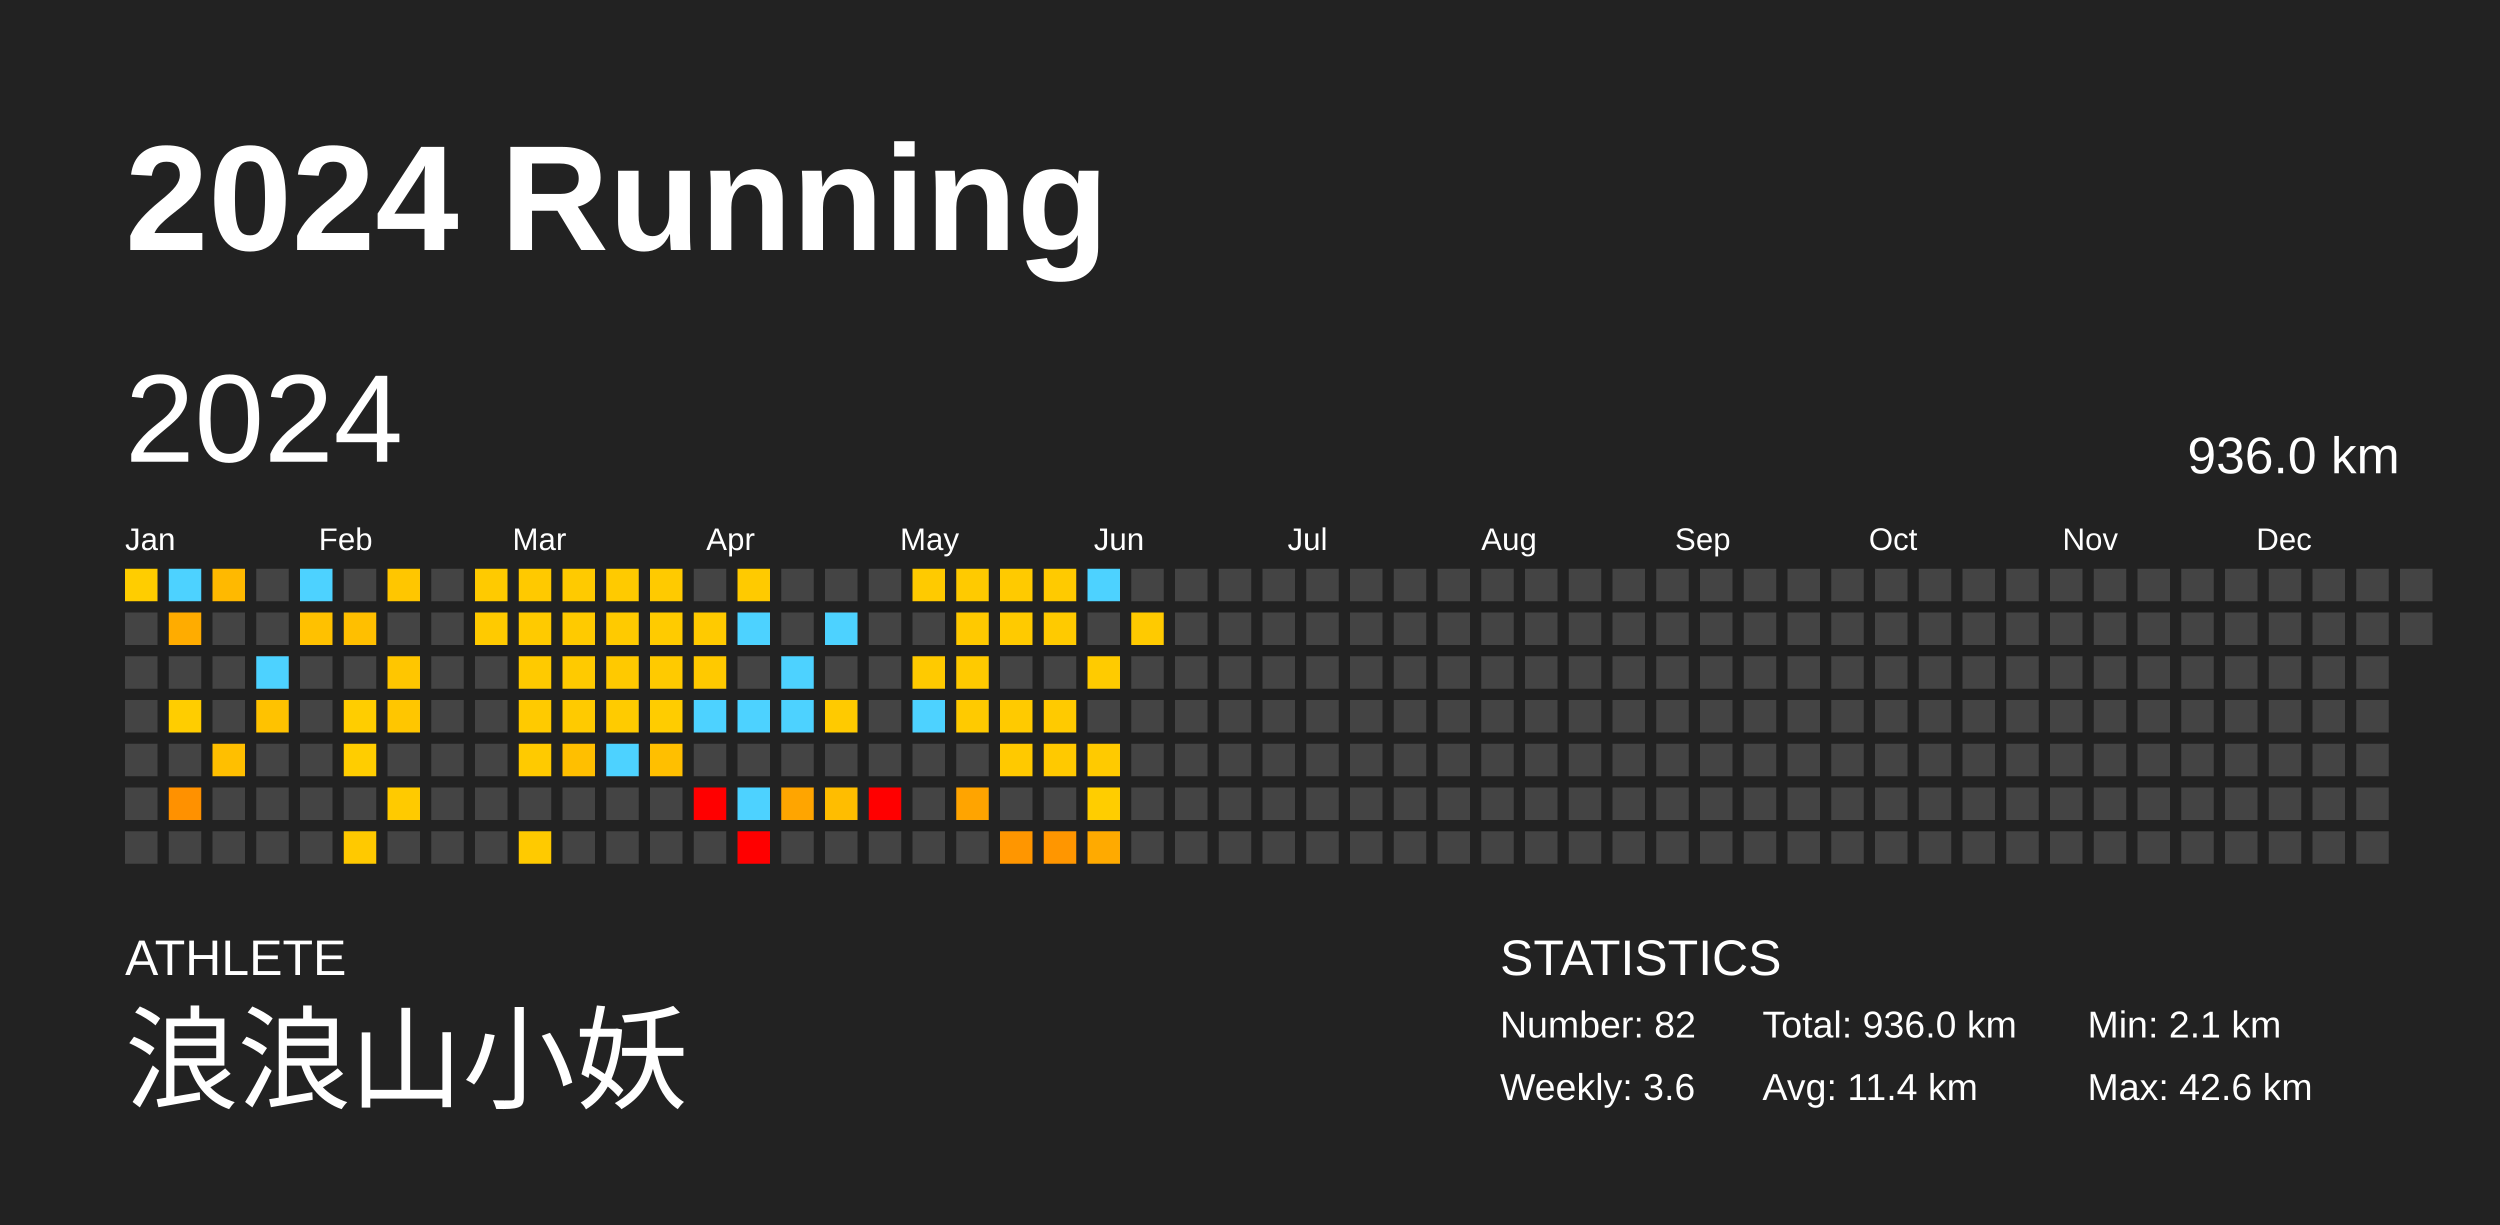
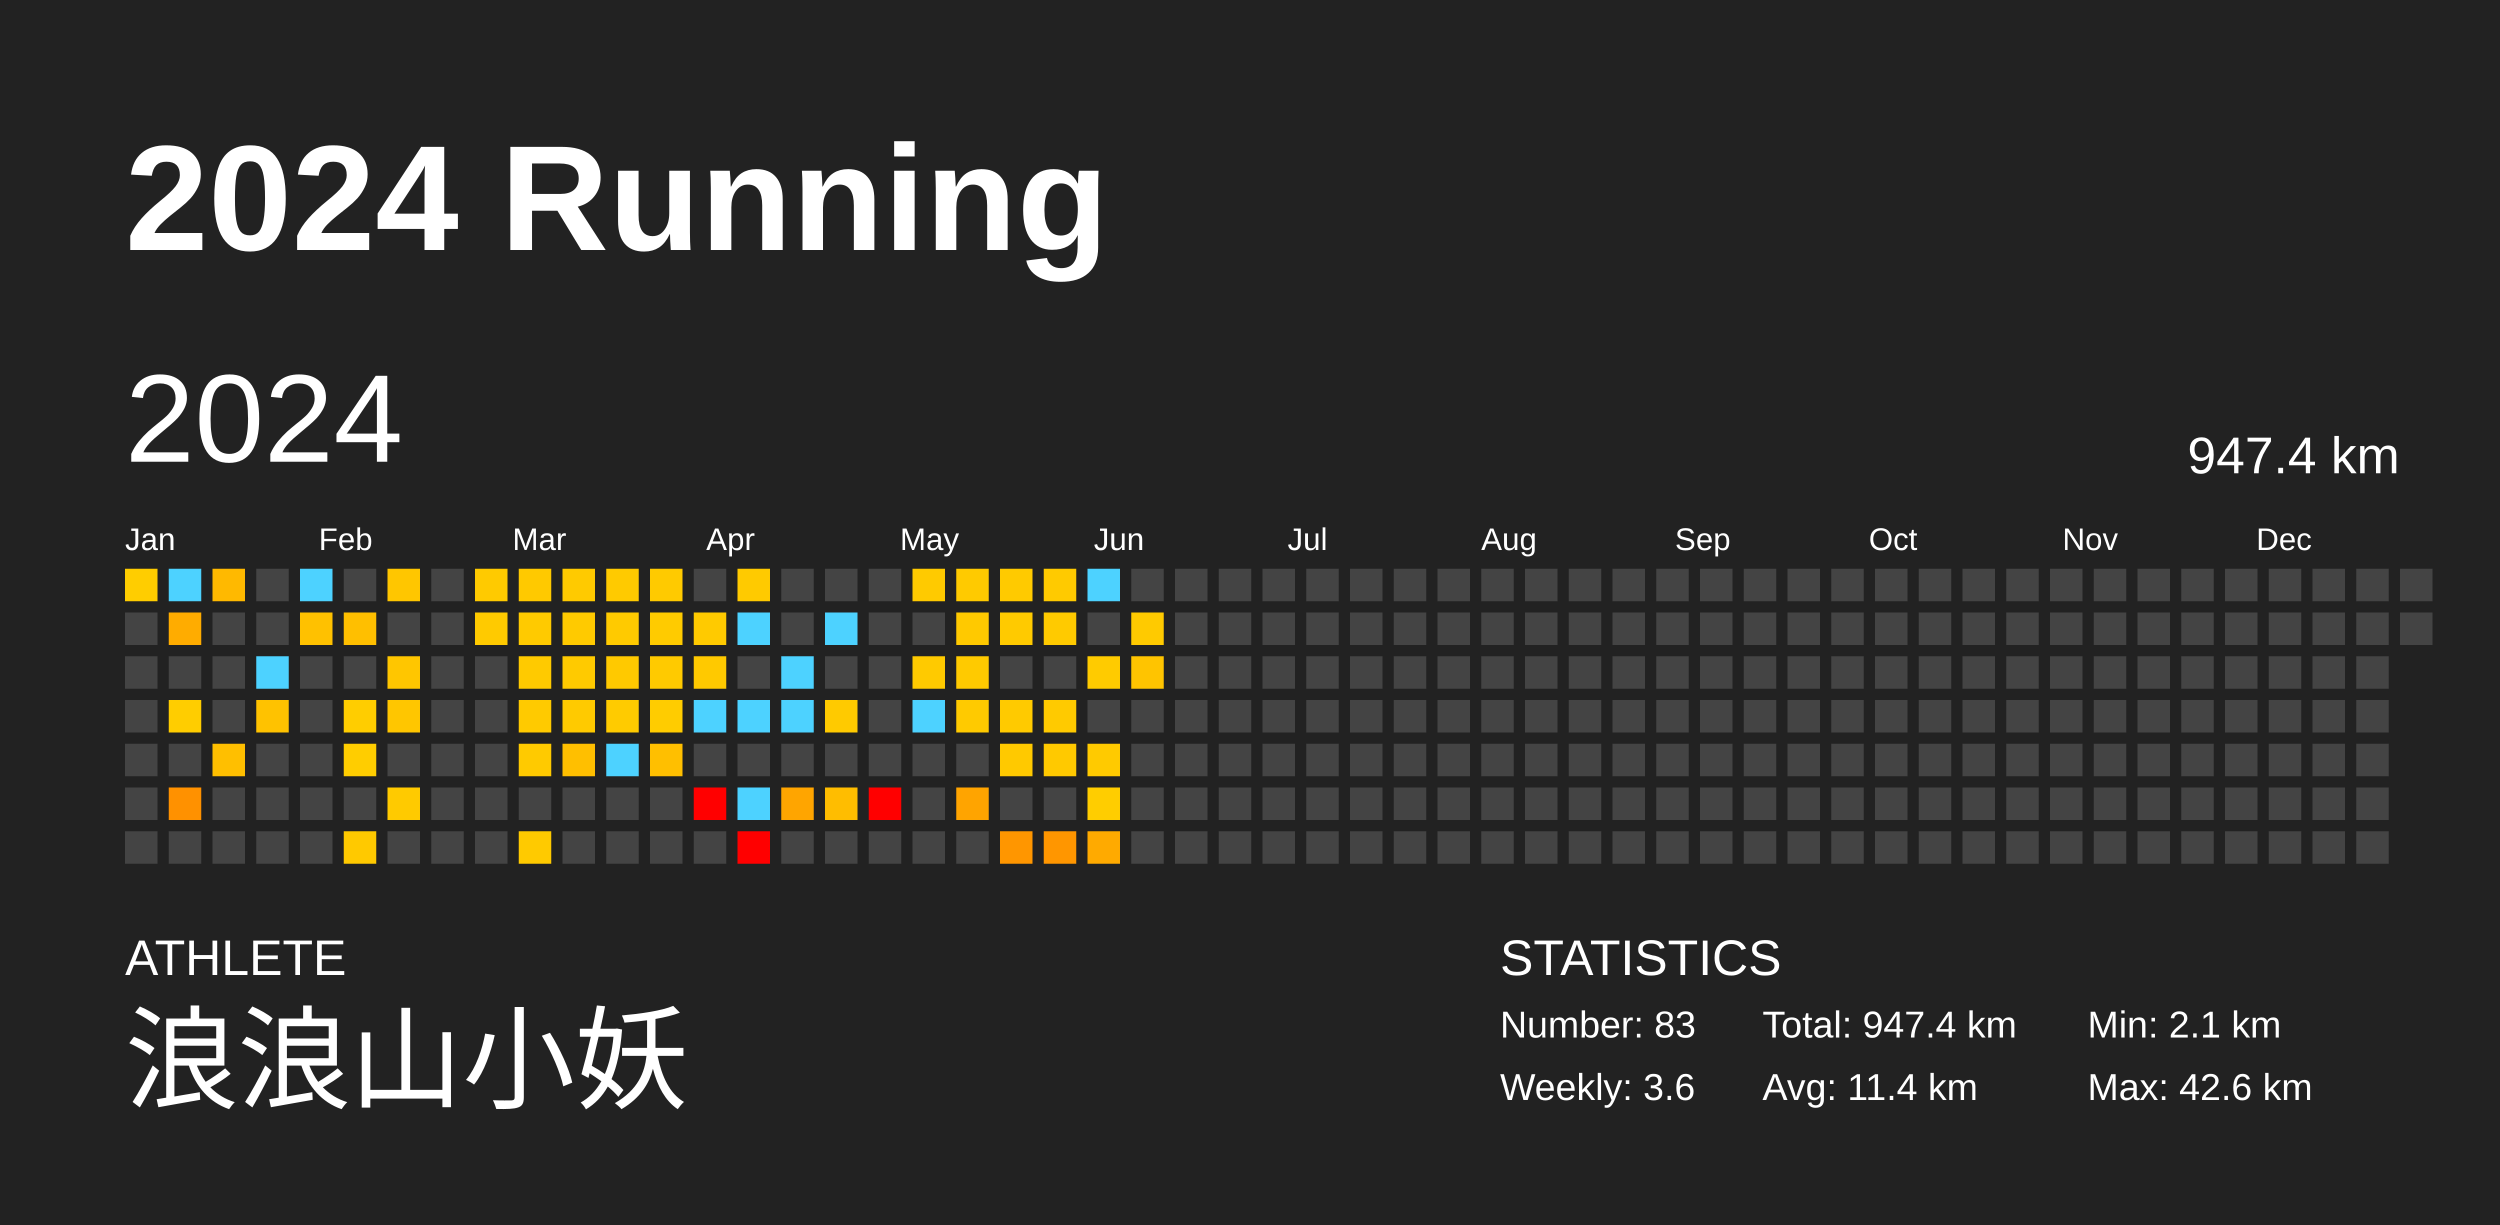
<svg xmlns="http://www.w3.org/2000/svg" baseProfile="full" height="98mm" version="1.1" viewBox="0,0,200,98" width="200mm">
  <defs />
  <rect fill="#222222" height="98" width="200" x="0" y="0" />
  <text fill="#FFFFFF" style="font-size:12px; font-family:Arial; font-weight:bold;" x="10" y="20">2024 Running</text>
  <text fill="#FFFFFF" style="font-size:4px; font-family:Arial" x="10" y="78">ATHLETE</text>
  <text fill="#FFFFFF" style="font-size:9px; font-family:Arial" x="10" y="88">浪浪山小妖</text>
  <text fill="#FFFFFF" style="font-size:4px; font-family:Arial" x="120" y="78">STATISTICS</text>
-   <text fill="#FFFFFF" style="font-size:3px; font-family:Arial" x="120" y="83">Number: 82</text>
+   <text fill="#FFFFFF" style="font-size:3px; font-family:Arial" x="120" y="83">Number: 83</text>
  <text fill="#FFFFFF" style="font-size:3px; font-family:Arial" x="120" y="88">Weekly: 3.6</text>
-   <text fill="#FFFFFF" style="font-size:3px; font-family:Arial" x="141" y="83">Total: 936.0 km</text>
+   <text fill="#FFFFFF" style="font-size:3px; font-family:Arial" x="141" y="83">Total: 947.4 km</text>
  <text fill="#FFFFFF" style="font-size:3px; font-family:Arial" x="141" y="88">Avg: 11.4 km</text>
  <text fill="#FFFFFF" style="font-size:3px; font-family:Arial" x="167" y="83">Min: 2.1 km</text>
  <text fill="#FFFFFF" style="font-size:3px; font-family:Arial" x="167" y="88">Max: 42.6 km</text>
  <text dominant-baseline="hanging" fill="#FFFFFF" style="font-size:10.0px; font-family:Arial;" x="10" y="30">2024</text>
-   <text dominant-baseline="hanging" fill="#FFFFFF" style="font-size:4.125px; font-family:Arial;" x="175" y="35">936.0 km</text>
+   <text dominant-baseline="hanging" fill="#FFFFFF" style="font-size:4.125px; font-family:Arial;" x="175" y="35">947.4 km</text>
  <text fill="#FFFFFF" style="font-size:2.5px; font-family:Arial" x="10.0" y="44">Jan</text>
  <text fill="#FFFFFF" style="font-size:2.5px; font-family:Arial" x="25.5" y="44">Feb</text>
  <text fill="#FFFFFF" style="font-size:2.5px; font-family:Arial" x="41.0" y="44">Mar</text>
  <text fill="#FFFFFF" style="font-size:2.5px; font-family:Arial" x="56.5" y="44">Apr</text>
  <text fill="#FFFFFF" style="font-size:2.5px; font-family:Arial" x="72.0" y="44">May</text>
  <text fill="#FFFFFF" style="font-size:2.5px; font-family:Arial" x="87.5" y="44">Jun</text>
  <text fill="#FFFFFF" style="font-size:2.5px; font-family:Arial" x="103.0" y="44">Jul</text>
  <text fill="#FFFFFF" style="font-size:2.5px; font-family:Arial" x="118.5" y="44">Aug</text>
  <text fill="#FFFFFF" style="font-size:2.5px; font-family:Arial" x="134.0" y="44">Sep</text>
  <text fill="#FFFFFF" style="font-size:2.5px; font-family:Arial" x="149.5" y="44">Oct</text>
  <text fill="#FFFFFF" style="font-size:2.5px; font-family:Arial" x="165.0" y="44">Nov</text>
  <text fill="#FFFFFF" style="font-size:2.5px; font-family:Arial" x="180.5" y="44">Dec</text>
  <rect fill="#ffcd00" height="2.6" width="2.6" x="10.0" y="45.5" />
  <rect fill="#444444" height="2.6" width="2.6" x="10.0" y="49.0" />
  <rect fill="#444444" height="2.6" width="2.6" x="10.0" y="52.5" />
  <rect fill="#444444" height="2.6" width="2.6" x="10.0" y="56.0" />
  <rect fill="#444444" height="2.6" width="2.6" x="10.0" y="59.5" />
  <rect fill="#444444" height="2.6" width="2.6" x="10.0" y="63.0" />
  <rect fill="#444444" height="2.6" width="2.6" x="10.0" y="66.5" />
  <rect fill="#4dd2ff" height="2.6" width="2.6" x="13.5" y="45.5" />
  <rect fill="#ffac00" height="2.6" width="2.6" x="13.5" y="49.0" />
  <rect fill="#444444" height="2.6" width="2.6" x="13.5" y="52.5" />
  <rect fill="#ffcd00" height="2.6" width="2.6" x="13.5" y="56.0" />
  <rect fill="#444444" height="2.6" width="2.6" x="13.5" y="59.5" />
  <rect fill="#ff9100" height="2.6" width="2.6" x="13.5" y="63.0" />
  <rect fill="#444444" height="2.6" width="2.6" x="13.5" y="66.5" />
  <rect fill="#ffb900" height="2.6" width="2.6" x="17.0" y="45.5" />
  <rect fill="#444444" height="2.6" width="2.6" x="17.0" y="49.0" />
  <rect fill="#444444" height="2.6" width="2.6" x="17.0" y="52.5" />
  <rect fill="#444444" height="2.6" width="2.6" x="17.0" y="56.0" />
  <rect fill="#ffbf00" height="2.6" width="2.6" x="17.0" y="59.5" />
  <rect fill="#444444" height="2.6" width="2.6" x="17.0" y="63.0" />
  <rect fill="#444444" height="2.6" width="2.6" x="17.0" y="66.5" />
  <rect fill="#444444" height="2.6" width="2.6" x="20.5" y="45.5" />
  <rect fill="#444444" height="2.6" width="2.6" x="20.5" y="49.0" />
  <rect fill="#4dd2ff" height="2.6" width="2.6" x="20.5" y="52.5" />
  <rect fill="#ffc200" height="2.6" width="2.6" x="20.5" y="56.0" />
  <rect fill="#444444" height="2.6" width="2.6" x="20.5" y="59.5" />
  <rect fill="#444444" height="2.6" width="2.6" x="20.5" y="63.0" />
  <rect fill="#444444" height="2.6" width="2.6" x="20.5" y="66.5" />
  <rect fill="#4dd2ff" height="2.6" width="2.6" x="24.0" y="45.5" />
  <rect fill="#ffc100" height="2.6" width="2.6" x="24.0" y="49.0" />
  <rect fill="#444444" height="2.6" width="2.6" x="24.0" y="52.5" />
  <rect fill="#444444" height="2.6" width="2.6" x="24.0" y="56.0" />
  <rect fill="#444444" height="2.6" width="2.6" x="24.0" y="59.5" />
  <rect fill="#444444" height="2.6" width="2.6" x="24.0" y="63.0" />
  <rect fill="#444444" height="2.6" width="2.6" x="24.0" y="66.5" />
  <rect fill="#444444" height="2.6" width="2.6" x="27.5" y="45.5" />
  <rect fill="#ffbf00" height="2.6" width="2.6" x="27.5" y="49.0" />
  <rect fill="#444444" height="2.6" width="2.6" x="27.5" y="52.5" />
  <rect fill="#ffcd00" height="2.6" width="2.6" x="27.5" y="56.0" />
  <rect fill="#ffcd00" height="2.6" width="2.6" x="27.5" y="59.5" />
  <rect fill="#444444" height="2.6" width="2.6" x="27.5" y="63.0" />
  <rect fill="#ffc900" height="2.6" width="2.6" x="27.5" y="66.5" />
  <rect fill="#ffc600" height="2.6" width="2.6" x="31.0" y="45.5" />
  <rect fill="#444444" height="2.6" width="2.6" x="31.0" y="49.0" />
  <rect fill="#ffc600" height="2.6" width="2.6" x="31.0" y="52.5" />
  <rect fill="#ffc600" height="2.6" width="2.6" x="31.0" y="56.0" />
  <rect fill="#444444" height="2.6" width="2.6" x="31.0" y="59.5" />
  <rect fill="#ffca00" height="2.6" width="2.6" x="31.0" y="63.0" />
  <rect fill="#444444" height="2.6" width="2.6" x="31.0" y="66.5" />
  <rect fill="#444444" height="2.6" width="2.6" x="34.5" y="45.5" />
  <rect fill="#444444" height="2.6" width="2.6" x="34.5" y="49.0" />
  <rect fill="#444444" height="2.6" width="2.6" x="34.5" y="52.5" />
  <rect fill="#444444" height="2.6" width="2.6" x="34.5" y="56.0" />
  <rect fill="#444444" height="2.6" width="2.6" x="34.5" y="59.5" />
  <rect fill="#444444" height="2.6" width="2.6" x="34.5" y="63.0" />
  <rect fill="#444444" height="2.6" width="2.6" x="34.5" y="66.5" />
  <rect fill="#ffca00" height="2.6" width="2.6" x="38.0" y="45.5" />
  <rect fill="#ffca00" height="2.6" width="2.6" x="38.0" y="49.0" />
  <rect fill="#444444" height="2.6" width="2.6" x="38.0" y="52.5" />
  <rect fill="#444444" height="2.6" width="2.6" x="38.0" y="56.0" />
  <rect fill="#444444" height="2.6" width="2.6" x="38.0" y="59.5" />
  <rect fill="#444444" height="2.6" width="2.6" x="38.0" y="63.0" />
  <rect fill="#444444" height="2.6" width="2.6" x="38.0" y="66.5" />
  <rect fill="#ffc900" height="2.6" width="2.6" x="41.5" y="45.5" />
  <rect fill="#ffca00" height="2.6" width="2.6" x="41.5" y="49.0" />
  <rect fill="#ffca00" height="2.6" width="2.6" x="41.5" y="52.5" />
  <rect fill="#ffca00" height="2.6" width="2.6" x="41.5" y="56.0" />
  <rect fill="#ffca00" height="2.6" width="2.6" x="41.5" y="59.5" />
  <rect fill="#444444" height="2.6" width="2.6" x="41.5" y="63.0" />
  <rect fill="#ffca00" height="2.6" width="2.6" x="41.5" y="66.5" />
  <rect fill="#ffca00" height="2.6" width="2.6" x="45.0" y="45.5" />
  <rect fill="#ffca00" height="2.6" width="2.6" x="45.0" y="49.0" />
  <rect fill="#ffca00" height="2.6" width="2.6" x="45.0" y="52.5" />
  <rect fill="#ffca00" height="2.6" width="2.6" x="45.0" y="56.0" />
  <rect fill="#ffbf00" height="2.6" width="2.6" x="45.0" y="59.5" />
  <rect fill="#444444" height="2.6" width="2.6" x="45.0" y="63.0" />
  <rect fill="#444444" height="2.6" width="2.6" x="45.0" y="66.5" />
  <rect fill="#ffca00" height="2.6" width="2.6" x="48.5" y="45.5" />
  <rect fill="#ffca00" height="2.6" width="2.6" x="48.5" y="49.0" />
  <rect fill="#ffc900" height="2.6" width="2.6" x="48.5" y="52.5" />
  <rect fill="#ffcb00" height="2.6" width="2.6" x="48.5" y="56.0" />
  <rect fill="#4dd2ff" height="2.6" width="2.6" x="48.5" y="59.5" />
  <rect fill="#444444" height="2.6" width="2.6" x="48.5" y="63.0" />
  <rect fill="#444444" height="2.6" width="2.6" x="48.5" y="66.5" />
  <rect fill="#ffca00" height="2.6" width="2.6" x="52.0" y="45.5" />
  <rect fill="#ffcb00" height="2.6" width="2.6" x="52.0" y="49.0" />
  <rect fill="#ffca00" height="2.6" width="2.6" x="52.0" y="52.5" />
  <rect fill="#ffcc00" height="2.6" width="2.6" x="52.0" y="56.0" />
  <rect fill="#ffbf00" height="2.6" width="2.6" x="52.0" y="59.5" />
  <rect fill="#444444" height="2.6" width="2.6" x="52.0" y="63.0" />
  <rect fill="#444444" height="2.6" width="2.6" x="52.0" y="66.5" />
  <rect fill="#444444" height="2.6" width="2.6" x="55.5" y="45.5" />
  <rect fill="#ffca00" height="2.6" width="2.6" x="55.5" y="49.0" />
  <rect fill="#ffc900" height="2.6" width="2.6" x="55.5" y="52.5" />
  <rect fill="#4dd2ff" height="2.6" width="2.6" x="55.5" y="56.0" />
  <rect fill="#444444" height="2.6" width="2.6" x="55.5" y="59.5" />
  <rect fill="red" height="2.6" width="2.6" x="55.5" y="63.0" />
  <rect fill="#444444" height="2.6" width="2.6" x="55.5" y="66.5" />
  <rect fill="#ffca00" height="2.6" width="2.6" x="59.0" y="45.5" />
  <rect fill="#4dd2ff" height="2.6" width="2.6" x="59.0" y="49.0" />
  <rect fill="#444444" height="2.6" width="2.6" x="59.0" y="52.5" />
  <rect fill="#4dd2ff" height="2.6" width="2.6" x="59.0" y="56.0" />
  <rect fill="#444444" height="2.6" width="2.6" x="59.0" y="59.5" />
  <rect fill="#4dd2ff" height="2.6" width="2.6" x="59.0" y="63.0" />
  <rect fill="red" height="2.6" width="2.6" x="59.0" y="66.5" />
  <rect fill="#444444" height="2.6" width="2.6" x="62.5" y="45.5" />
  <rect fill="#444444" height="2.6" width="2.6" x="62.5" y="49.0" />
  <rect fill="#4dd2ff" height="2.6" width="2.6" x="62.5" y="52.5" />
  <rect fill="#4dd2ff" height="2.6" width="2.6" x="62.5" y="56.0" />
  <rect fill="#444444" height="2.6" width="2.6" x="62.5" y="59.5" />
  <rect fill="#ffa500" height="2.6" width="2.6" x="62.5" y="63.0" />
  <rect fill="#444444" height="2.6" width="2.6" x="62.5" y="66.5" />
  <rect fill="#444444" height="2.6" width="2.6" x="66.0" y="45.5" />
  <rect fill="#4dd2ff" height="2.6" width="2.6" x="66.0" y="49.0" />
  <rect fill="#444444" height="2.6" width="2.6" x="66.0" y="52.5" />
  <rect fill="#ffca00" height="2.6" width="2.6" x="66.0" y="56.0" />
  <rect fill="#444444" height="2.6" width="2.6" x="66.0" y="59.5" />
  <rect fill="#ffbd00" height="2.6" width="2.6" x="66.0" y="63.0" />
  <rect fill="#444444" height="2.6" width="2.6" x="66.0" y="66.5" />
  <rect fill="#444444" height="2.6" width="2.6" x="69.5" y="45.5" />
  <rect fill="#444444" height="2.6" width="2.6" x="69.5" y="49.0" />
  <rect fill="#444444" height="2.6" width="2.6" x="69.5" y="52.5" />
  <rect fill="#444444" height="2.6" width="2.6" x="69.5" y="56.0" />
  <rect fill="#444444" height="2.6" width="2.6" x="69.5" y="59.5" />
  <rect fill="red" height="2.6" width="2.6" x="69.5" y="63.0" />
  <rect fill="#444444" height="2.6" width="2.6" x="69.5" y="66.5" />
  <rect fill="#ffca00" height="2.6" width="2.6" x="73.0" y="45.5" />
  <rect fill="#444444" height="2.6" width="2.6" x="73.0" y="49.0" />
  <rect fill="#ffca00" height="2.6" width="2.6" x="73.0" y="52.5" />
  <rect fill="#4dd2ff" height="2.6" width="2.6" x="73.0" y="56.0" />
  <rect fill="#444444" height="2.6" width="2.6" x="73.0" y="59.5" />
  <rect fill="#444444" height="2.6" width="2.6" x="73.0" y="63.0" />
  <rect fill="#444444" height="2.6" width="2.6" x="73.0" y="66.5" />
  <rect fill="#ffca00" height="2.6" width="2.6" x="76.5" y="45.5" />
  <rect fill="#ffc900" height="2.6" width="2.6" x="76.5" y="49.0" />
  <rect fill="#ffca00" height="2.6" width="2.6" x="76.5" y="52.5" />
  <rect fill="#ffca00" height="2.6" width="2.6" x="76.5" y="56.0" />
  <rect fill="#444444" height="2.6" width="2.6" x="76.5" y="59.5" />
  <rect fill="#ffa400" height="2.6" width="2.6" x="76.5" y="63.0" />
  <rect fill="#444444" height="2.6" width="2.6" x="76.5" y="66.5" />
  <rect fill="#ffca00" height="2.6" width="2.6" x="80.0" y="45.5" />
  <rect fill="#ffca00" height="2.6" width="2.6" x="80.0" y="49.0" />
  <rect fill="#444444" height="2.6" width="2.6" x="80.0" y="52.5" />
  <rect fill="#ffca00" height="2.6" width="2.6" x="80.0" y="56.0" />
  <rect fill="#ffc900" height="2.6" width="2.6" x="80.0" y="59.5" />
  <rect fill="#444444" height="2.6" width="2.6" x="80.0" y="63.0" />
  <rect fill="#ff9600" height="2.6" width="2.6" x="80.0" y="66.5" />
  <rect fill="#ffca00" height="2.6" width="2.6" x="83.5" y="45.5" />
  <rect fill="#ffca00" height="2.6" width="2.6" x="83.5" y="49.0" />
  <rect fill="#444444" height="2.6" width="2.6" x="83.5" y="52.5" />
  <rect fill="#ffca00" height="2.6" width="2.6" x="83.5" y="56.0" />
  <rect fill="#ffc900" height="2.6" width="2.6" x="83.5" y="59.5" />
  <rect fill="#444444" height="2.6" width="2.6" x="83.5" y="63.0" />
  <rect fill="#ff9600" height="2.6" width="2.6" x="83.5" y="66.5" />
  <rect fill="#4dd2ff" height="2.6" width="2.6" x="87.0" y="45.5" />
  <rect fill="#444444" height="2.6" width="2.6" x="87.0" y="49.0" />
  <rect fill="#ffcb00" height="2.6" width="2.6" x="87.0" y="52.5" />
  <rect fill="#444444" height="2.6" width="2.6" x="87.0" y="56.0" />
  <rect fill="#ffca00" height="2.6" width="2.6" x="87.0" y="59.5" />
  <rect fill="#ffcd00" height="2.6" width="2.6" x="87.0" y="63.0" />
  <rect fill="#ffaa00" height="2.6" width="2.6" x="87.0" y="66.5" />
  <rect fill="#444444" height="2.6" width="2.6" x="90.5" y="45.5" />
  <rect fill="#ffca00" height="2.6" width="2.6" x="90.5" y="49.0" />
-   <rect fill="#444444" height="2.6" width="2.6" x="90.5" y="52.5" />
+   <rect fill="#ffc400" height="2.6" width="2.6" x="90.5" y="52.5" />
  <rect fill="#444444" height="2.6" width="2.6" x="90.5" y="56.0" />
  <rect fill="#444444" height="2.6" width="2.6" x="90.5" y="59.5" />
  <rect fill="#444444" height="2.6" width="2.6" x="90.5" y="63.0" />
  <rect fill="#444444" height="2.6" width="2.6" x="90.5" y="66.5" />
  <rect fill="#444444" height="2.6" width="2.6" x="94.0" y="45.5" />
  <rect fill="#444444" height="2.6" width="2.6" x="94.0" y="49.0" />
  <rect fill="#444444" height="2.6" width="2.6" x="94.0" y="52.5" />
  <rect fill="#444444" height="2.6" width="2.6" x="94.0" y="56.0" />
  <rect fill="#444444" height="2.6" width="2.6" x="94.0" y="59.5" />
  <rect fill="#444444" height="2.6" width="2.6" x="94.0" y="63.0" />
  <rect fill="#444444" height="2.6" width="2.6" x="94.0" y="66.5" />
  <rect fill="#444444" height="2.6" width="2.6" x="97.5" y="45.5" />
  <rect fill="#444444" height="2.6" width="2.6" x="97.5" y="49.0" />
  <rect fill="#444444" height="2.6" width="2.6" x="97.5" y="52.5" />
  <rect fill="#444444" height="2.6" width="2.6" x="97.5" y="56.0" />
  <rect fill="#444444" height="2.6" width="2.6" x="97.5" y="59.5" />
  <rect fill="#444444" height="2.6" width="2.6" x="97.5" y="63.0" />
  <rect fill="#444444" height="2.6" width="2.6" x="97.5" y="66.5" />
  <rect fill="#444444" height="2.6" width="2.6" x="101.0" y="45.5" />
  <rect fill="#444444" height="2.6" width="2.6" x="101.0" y="49.0" />
  <rect fill="#444444" height="2.6" width="2.6" x="101.0" y="52.5" />
  <rect fill="#444444" height="2.6" width="2.6" x="101.0" y="56.0" />
  <rect fill="#444444" height="2.6" width="2.6" x="101.0" y="59.5" />
  <rect fill="#444444" height="2.6" width="2.6" x="101.0" y="63.0" />
  <rect fill="#444444" height="2.6" width="2.6" x="101.0" y="66.5" />
  <rect fill="#444444" height="2.6" width="2.6" x="104.5" y="45.5" />
  <rect fill="#444444" height="2.6" width="2.6" x="104.5" y="49.0" />
  <rect fill="#444444" height="2.6" width="2.6" x="104.5" y="52.5" />
  <rect fill="#444444" height="2.6" width="2.6" x="104.5" y="56.0" />
  <rect fill="#444444" height="2.6" width="2.6" x="104.5" y="59.5" />
  <rect fill="#444444" height="2.6" width="2.6" x="104.5" y="63.0" />
  <rect fill="#444444" height="2.6" width="2.6" x="104.5" y="66.5" />
  <rect fill="#444444" height="2.6" width="2.6" x="108.0" y="45.5" />
  <rect fill="#444444" height="2.6" width="2.6" x="108.0" y="49.0" />
  <rect fill="#444444" height="2.6" width="2.6" x="108.0" y="52.5" />
  <rect fill="#444444" height="2.6" width="2.6" x="108.0" y="56.0" />
  <rect fill="#444444" height="2.6" width="2.6" x="108.0" y="59.5" />
  <rect fill="#444444" height="2.6" width="2.6" x="108.0" y="63.0" />
  <rect fill="#444444" height="2.6" width="2.6" x="108.0" y="66.5" />
  <rect fill="#444444" height="2.6" width="2.6" x="111.5" y="45.5" />
  <rect fill="#444444" height="2.6" width="2.6" x="111.5" y="49.0" />
  <rect fill="#444444" height="2.6" width="2.6" x="111.5" y="52.5" />
  <rect fill="#444444" height="2.6" width="2.6" x="111.5" y="56.0" />
  <rect fill="#444444" height="2.6" width="2.6" x="111.5" y="59.5" />
  <rect fill="#444444" height="2.6" width="2.6" x="111.5" y="63.0" />
  <rect fill="#444444" height="2.6" width="2.6" x="111.5" y="66.5" />
  <rect fill="#444444" height="2.6" width="2.6" x="115.0" y="45.5" />
  <rect fill="#444444" height="2.6" width="2.6" x="115.0" y="49.0" />
  <rect fill="#444444" height="2.6" width="2.6" x="115.0" y="52.5" />
  <rect fill="#444444" height="2.6" width="2.6" x="115.0" y="56.0" />
  <rect fill="#444444" height="2.6" width="2.6" x="115.0" y="59.5" />
  <rect fill="#444444" height="2.6" width="2.6" x="115.0" y="63.0" />
  <rect fill="#444444" height="2.6" width="2.6" x="115.0" y="66.5" />
  <rect fill="#444444" height="2.6" width="2.6" x="118.5" y="45.5" />
  <rect fill="#444444" height="2.6" width="2.6" x="118.5" y="49.0" />
  <rect fill="#444444" height="2.6" width="2.6" x="118.5" y="52.5" />
  <rect fill="#444444" height="2.6" width="2.6" x="118.5" y="56.0" />
  <rect fill="#444444" height="2.6" width="2.6" x="118.5" y="59.5" />
  <rect fill="#444444" height="2.6" width="2.6" x="118.5" y="63.0" />
  <rect fill="#444444" height="2.6" width="2.6" x="118.5" y="66.5" />
  <rect fill="#444444" height="2.6" width="2.6" x="122.0" y="45.5" />
  <rect fill="#444444" height="2.6" width="2.6" x="122.0" y="49.0" />
  <rect fill="#444444" height="2.6" width="2.6" x="122.0" y="52.5" />
  <rect fill="#444444" height="2.6" width="2.6" x="122.0" y="56.0" />
  <rect fill="#444444" height="2.6" width="2.6" x="122.0" y="59.5" />
  <rect fill="#444444" height="2.6" width="2.6" x="122.0" y="63.0" />
  <rect fill="#444444" height="2.6" width="2.6" x="122.0" y="66.5" />
  <rect fill="#444444" height="2.6" width="2.6" x="125.5" y="45.5" />
  <rect fill="#444444" height="2.6" width="2.6" x="125.5" y="49.0" />
  <rect fill="#444444" height="2.6" width="2.6" x="125.5" y="52.5" />
  <rect fill="#444444" height="2.6" width="2.6" x="125.5" y="56.0" />
  <rect fill="#444444" height="2.6" width="2.6" x="125.5" y="59.5" />
  <rect fill="#444444" height="2.6" width="2.6" x="125.5" y="63.0" />
  <rect fill="#444444" height="2.6" width="2.6" x="125.5" y="66.5" />
  <rect fill="#444444" height="2.6" width="2.6" x="129.0" y="45.5" />
  <rect fill="#444444" height="2.6" width="2.6" x="129.0" y="49.0" />
  <rect fill="#444444" height="2.6" width="2.6" x="129.0" y="52.5" />
  <rect fill="#444444" height="2.6" width="2.6" x="129.0" y="56.0" />
  <rect fill="#444444" height="2.6" width="2.6" x="129.0" y="59.5" />
  <rect fill="#444444" height="2.6" width="2.6" x="129.0" y="63.0" />
  <rect fill="#444444" height="2.6" width="2.6" x="129.0" y="66.5" />
  <rect fill="#444444" height="2.6" width="2.6" x="132.5" y="45.5" />
  <rect fill="#444444" height="2.6" width="2.6" x="132.5" y="49.0" />
  <rect fill="#444444" height="2.6" width="2.6" x="132.5" y="52.5" />
  <rect fill="#444444" height="2.6" width="2.6" x="132.5" y="56.0" />
  <rect fill="#444444" height="2.6" width="2.6" x="132.5" y="59.5" />
  <rect fill="#444444" height="2.6" width="2.6" x="132.5" y="63.0" />
  <rect fill="#444444" height="2.6" width="2.6" x="132.5" y="66.5" />
  <rect fill="#444444" height="2.6" width="2.6" x="136.0" y="45.5" />
  <rect fill="#444444" height="2.6" width="2.6" x="136.0" y="49.0" />
  <rect fill="#444444" height="2.6" width="2.6" x="136.0" y="52.5" />
  <rect fill="#444444" height="2.6" width="2.6" x="136.0" y="56.0" />
  <rect fill="#444444" height="2.6" width="2.6" x="136.0" y="59.5" />
  <rect fill="#444444" height="2.6" width="2.6" x="136.0" y="63.0" />
  <rect fill="#444444" height="2.6" width="2.6" x="136.0" y="66.5" />
  <rect fill="#444444" height="2.6" width="2.6" x="139.5" y="45.5" />
  <rect fill="#444444" height="2.6" width="2.6" x="139.5" y="49.0" />
  <rect fill="#444444" height="2.6" width="2.6" x="139.5" y="52.5" />
  <rect fill="#444444" height="2.6" width="2.6" x="139.5" y="56.0" />
  <rect fill="#444444" height="2.6" width="2.6" x="139.5" y="59.5" />
  <rect fill="#444444" height="2.6" width="2.6" x="139.5" y="63.0" />
  <rect fill="#444444" height="2.6" width="2.6" x="139.5" y="66.5" />
  <rect fill="#444444" height="2.6" width="2.6" x="143.0" y="45.5" />
  <rect fill="#444444" height="2.6" width="2.6" x="143.0" y="49.0" />
  <rect fill="#444444" height="2.6" width="2.6" x="143.0" y="52.5" />
  <rect fill="#444444" height="2.6" width="2.6" x="143.0" y="56.0" />
  <rect fill="#444444" height="2.6" width="2.6" x="143.0" y="59.5" />
  <rect fill="#444444" height="2.6" width="2.6" x="143.0" y="63.0" />
  <rect fill="#444444" height="2.6" width="2.6" x="143.0" y="66.5" />
  <rect fill="#444444" height="2.6" width="2.6" x="146.5" y="45.5" />
  <rect fill="#444444" height="2.6" width="2.6" x="146.5" y="49.0" />
  <rect fill="#444444" height="2.6" width="2.6" x="146.5" y="52.5" />
  <rect fill="#444444" height="2.6" width="2.6" x="146.5" y="56.0" />
  <rect fill="#444444" height="2.6" width="2.6" x="146.5" y="59.5" />
  <rect fill="#444444" height="2.6" width="2.6" x="146.5" y="63.0" />
  <rect fill="#444444" height="2.6" width="2.6" x="146.5" y="66.5" />
  <rect fill="#444444" height="2.6" width="2.6" x="150.0" y="45.5" />
  <rect fill="#444444" height="2.6" width="2.6" x="150.0" y="49.0" />
  <rect fill="#444444" height="2.6" width="2.6" x="150.0" y="52.5" />
  <rect fill="#444444" height="2.6" width="2.6" x="150.0" y="56.0" />
  <rect fill="#444444" height="2.6" width="2.6" x="150.0" y="59.5" />
  <rect fill="#444444" height="2.6" width="2.6" x="150.0" y="63.0" />
  <rect fill="#444444" height="2.6" width="2.6" x="150.0" y="66.5" />
  <rect fill="#444444" height="2.6" width="2.6" x="153.5" y="45.5" />
  <rect fill="#444444" height="2.6" width="2.6" x="153.5" y="49.0" />
  <rect fill="#444444" height="2.6" width="2.6" x="153.5" y="52.5" />
  <rect fill="#444444" height="2.6" width="2.6" x="153.5" y="56.0" />
  <rect fill="#444444" height="2.6" width="2.6" x="153.5" y="59.5" />
  <rect fill="#444444" height="2.6" width="2.6" x="153.5" y="63.0" />
  <rect fill="#444444" height="2.6" width="2.6" x="153.5" y="66.5" />
  <rect fill="#444444" height="2.6" width="2.6" x="157.0" y="45.5" />
  <rect fill="#444444" height="2.6" width="2.6" x="157.0" y="49.0" />
  <rect fill="#444444" height="2.6" width="2.6" x="157.0" y="52.5" />
  <rect fill="#444444" height="2.6" width="2.6" x="157.0" y="56.0" />
  <rect fill="#444444" height="2.6" width="2.6" x="157.0" y="59.5" />
  <rect fill="#444444" height="2.6" width="2.6" x="157.0" y="63.0" />
  <rect fill="#444444" height="2.6" width="2.6" x="157.0" y="66.5" />
  <rect fill="#444444" height="2.6" width="2.6" x="160.5" y="45.5" />
  <rect fill="#444444" height="2.6" width="2.6" x="160.5" y="49.0" />
  <rect fill="#444444" height="2.6" width="2.6" x="160.5" y="52.5" />
  <rect fill="#444444" height="2.6" width="2.6" x="160.5" y="56.0" />
  <rect fill="#444444" height="2.6" width="2.6" x="160.5" y="59.5" />
  <rect fill="#444444" height="2.6" width="2.6" x="160.5" y="63.0" />
  <rect fill="#444444" height="2.6" width="2.6" x="160.5" y="66.5" />
  <rect fill="#444444" height="2.6" width="2.6" x="164.0" y="45.5" />
  <rect fill="#444444" height="2.6" width="2.6" x="164.0" y="49.0" />
  <rect fill="#444444" height="2.6" width="2.6" x="164.0" y="52.5" />
  <rect fill="#444444" height="2.6" width="2.6" x="164.0" y="56.0" />
  <rect fill="#444444" height="2.6" width="2.6" x="164.0" y="59.5" />
  <rect fill="#444444" height="2.6" width="2.6" x="164.0" y="63.0" />
  <rect fill="#444444" height="2.6" width="2.6" x="164.0" y="66.5" />
  <rect fill="#444444" height="2.6" width="2.6" x="167.5" y="45.5" />
  <rect fill="#444444" height="2.6" width="2.6" x="167.5" y="49.0" />
  <rect fill="#444444" height="2.6" width="2.6" x="167.5" y="52.5" />
  <rect fill="#444444" height="2.6" width="2.6" x="167.5" y="56.0" />
  <rect fill="#444444" height="2.6" width="2.6" x="167.5" y="59.5" />
  <rect fill="#444444" height="2.6" width="2.6" x="167.5" y="63.0" />
  <rect fill="#444444" height="2.6" width="2.6" x="167.5" y="66.5" />
  <rect fill="#444444" height="2.6" width="2.6" x="171.0" y="45.5" />
  <rect fill="#444444" height="2.6" width="2.6" x="171.0" y="49.0" />
  <rect fill="#444444" height="2.6" width="2.6" x="171.0" y="52.5" />
  <rect fill="#444444" height="2.6" width="2.6" x="171.0" y="56.0" />
  <rect fill="#444444" height="2.6" width="2.6" x="171.0" y="59.5" />
  <rect fill="#444444" height="2.6" width="2.6" x="171.0" y="63.0" />
  <rect fill="#444444" height="2.6" width="2.6" x="171.0" y="66.5" />
  <rect fill="#444444" height="2.6" width="2.6" x="174.5" y="45.5" />
  <rect fill="#444444" height="2.6" width="2.6" x="174.5" y="49.0" />
  <rect fill="#444444" height="2.6" width="2.6" x="174.5" y="52.5" />
  <rect fill="#444444" height="2.6" width="2.6" x="174.5" y="56.0" />
  <rect fill="#444444" height="2.6" width="2.6" x="174.5" y="59.5" />
  <rect fill="#444444" height="2.6" width="2.6" x="174.5" y="63.0" />
  <rect fill="#444444" height="2.6" width="2.6" x="174.5" y="66.5" />
  <rect fill="#444444" height="2.6" width="2.6" x="178.0" y="45.5" />
  <rect fill="#444444" height="2.6" width="2.6" x="178.0" y="49.0" />
  <rect fill="#444444" height="2.6" width="2.6" x="178.0" y="52.5" />
  <rect fill="#444444" height="2.6" width="2.6" x="178.0" y="56.0" />
  <rect fill="#444444" height="2.6" width="2.6" x="178.0" y="59.5" />
  <rect fill="#444444" height="2.6" width="2.6" x="178.0" y="63.0" />
  <rect fill="#444444" height="2.6" width="2.6" x="178.0" y="66.5" />
  <rect fill="#444444" height="2.6" width="2.6" x="181.5" y="45.5" />
  <rect fill="#444444" height="2.6" width="2.6" x="181.5" y="49.0" />
  <rect fill="#444444" height="2.6" width="2.6" x="181.5" y="52.5" />
  <rect fill="#444444" height="2.6" width="2.6" x="181.5" y="56.0" />
  <rect fill="#444444" height="2.6" width="2.6" x="181.5" y="59.5" />
  <rect fill="#444444" height="2.6" width="2.6" x="181.5" y="63.0" />
  <rect fill="#444444" height="2.6" width="2.6" x="181.5" y="66.5" />
  <rect fill="#444444" height="2.6" width="2.6" x="185.0" y="45.5" />
  <rect fill="#444444" height="2.6" width="2.6" x="185.0" y="49.0" />
  <rect fill="#444444" height="2.6" width="2.6" x="185.0" y="52.5" />
  <rect fill="#444444" height="2.6" width="2.6" x="185.0" y="56.0" />
  <rect fill="#444444" height="2.6" width="2.6" x="185.0" y="59.5" />
  <rect fill="#444444" height="2.6" width="2.6" x="185.0" y="63.0" />
  <rect fill="#444444" height="2.6" width="2.6" x="185.0" y="66.5" />
  <rect fill="#444444" height="2.6" width="2.6" x="188.5" y="45.5" />
  <rect fill="#444444" height="2.6" width="2.6" x="188.5" y="49.0" />
  <rect fill="#444444" height="2.6" width="2.6" x="188.5" y="52.5" />
  <rect fill="#444444" height="2.6" width="2.6" x="188.5" y="56.0" />
  <rect fill="#444444" height="2.6" width="2.6" x="188.5" y="59.5" />
  <rect fill="#444444" height="2.6" width="2.6" x="188.5" y="63.0" />
  <rect fill="#444444" height="2.6" width="2.6" x="188.5" y="66.5" />
  <rect fill="#444444" height="2.6" width="2.6" x="192.0" y="45.5" />
  <rect fill="#444444" height="2.6" width="2.6" x="192.0" y="49.0" />
</svg>
